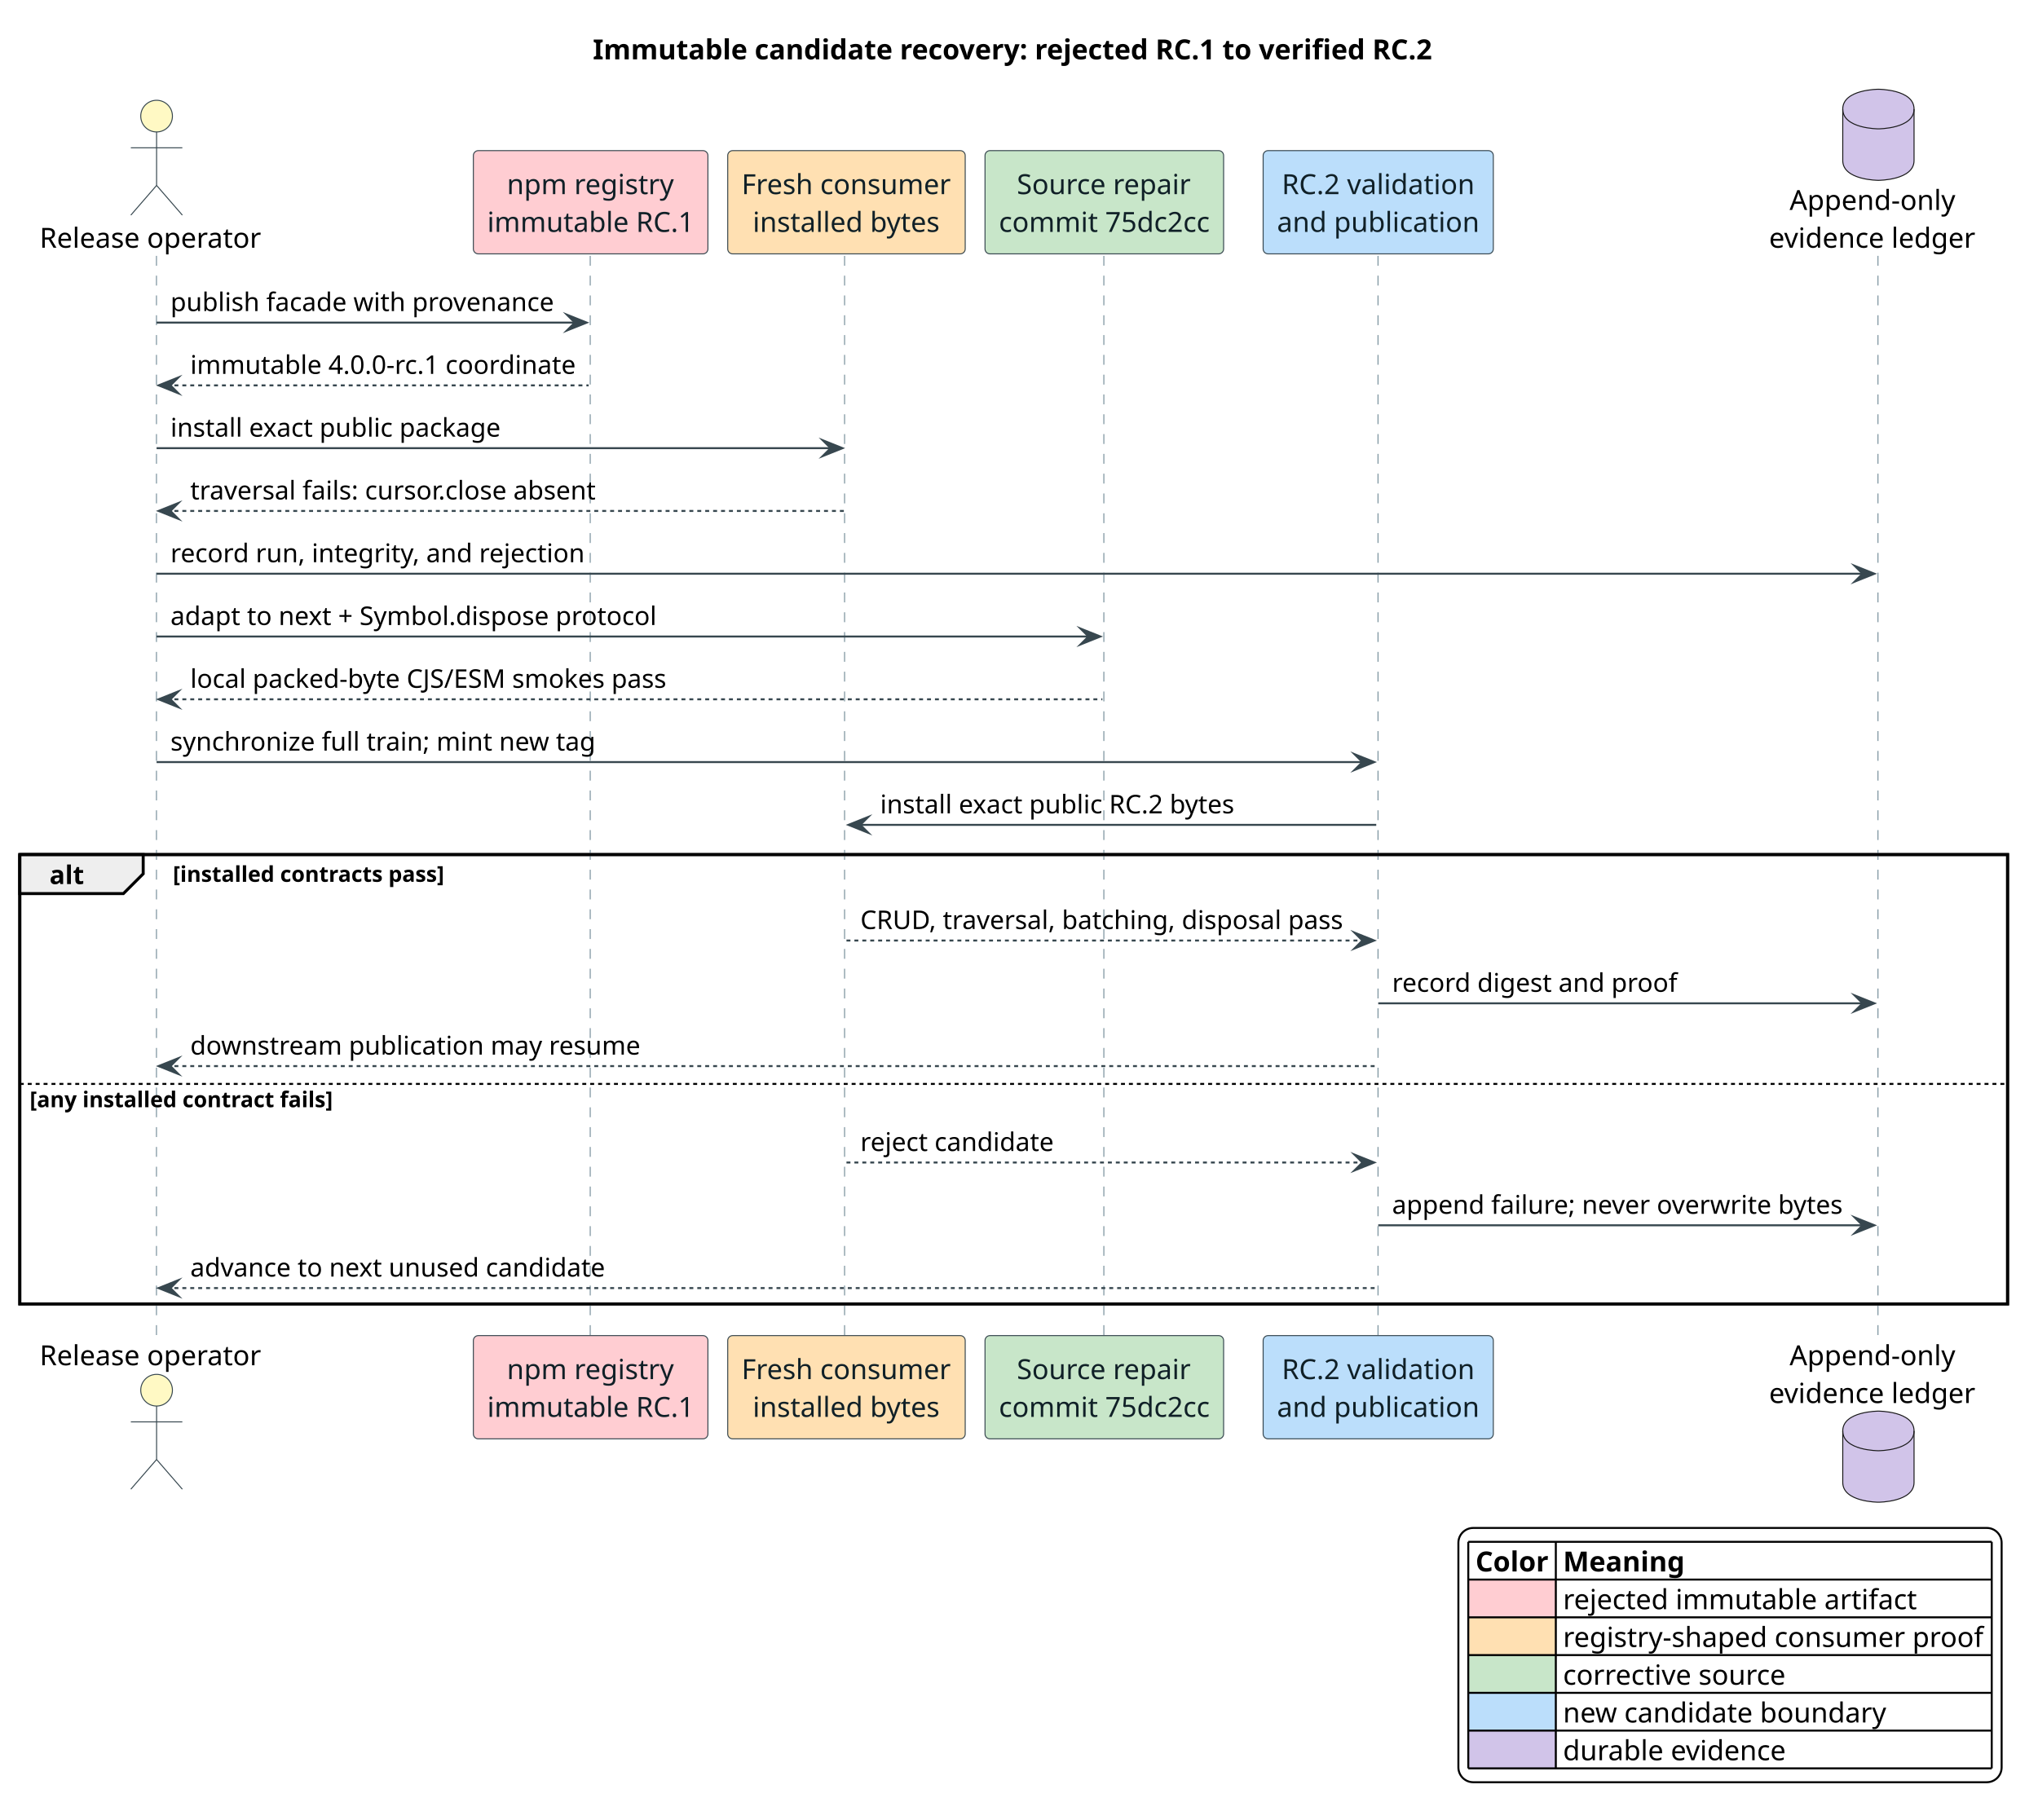
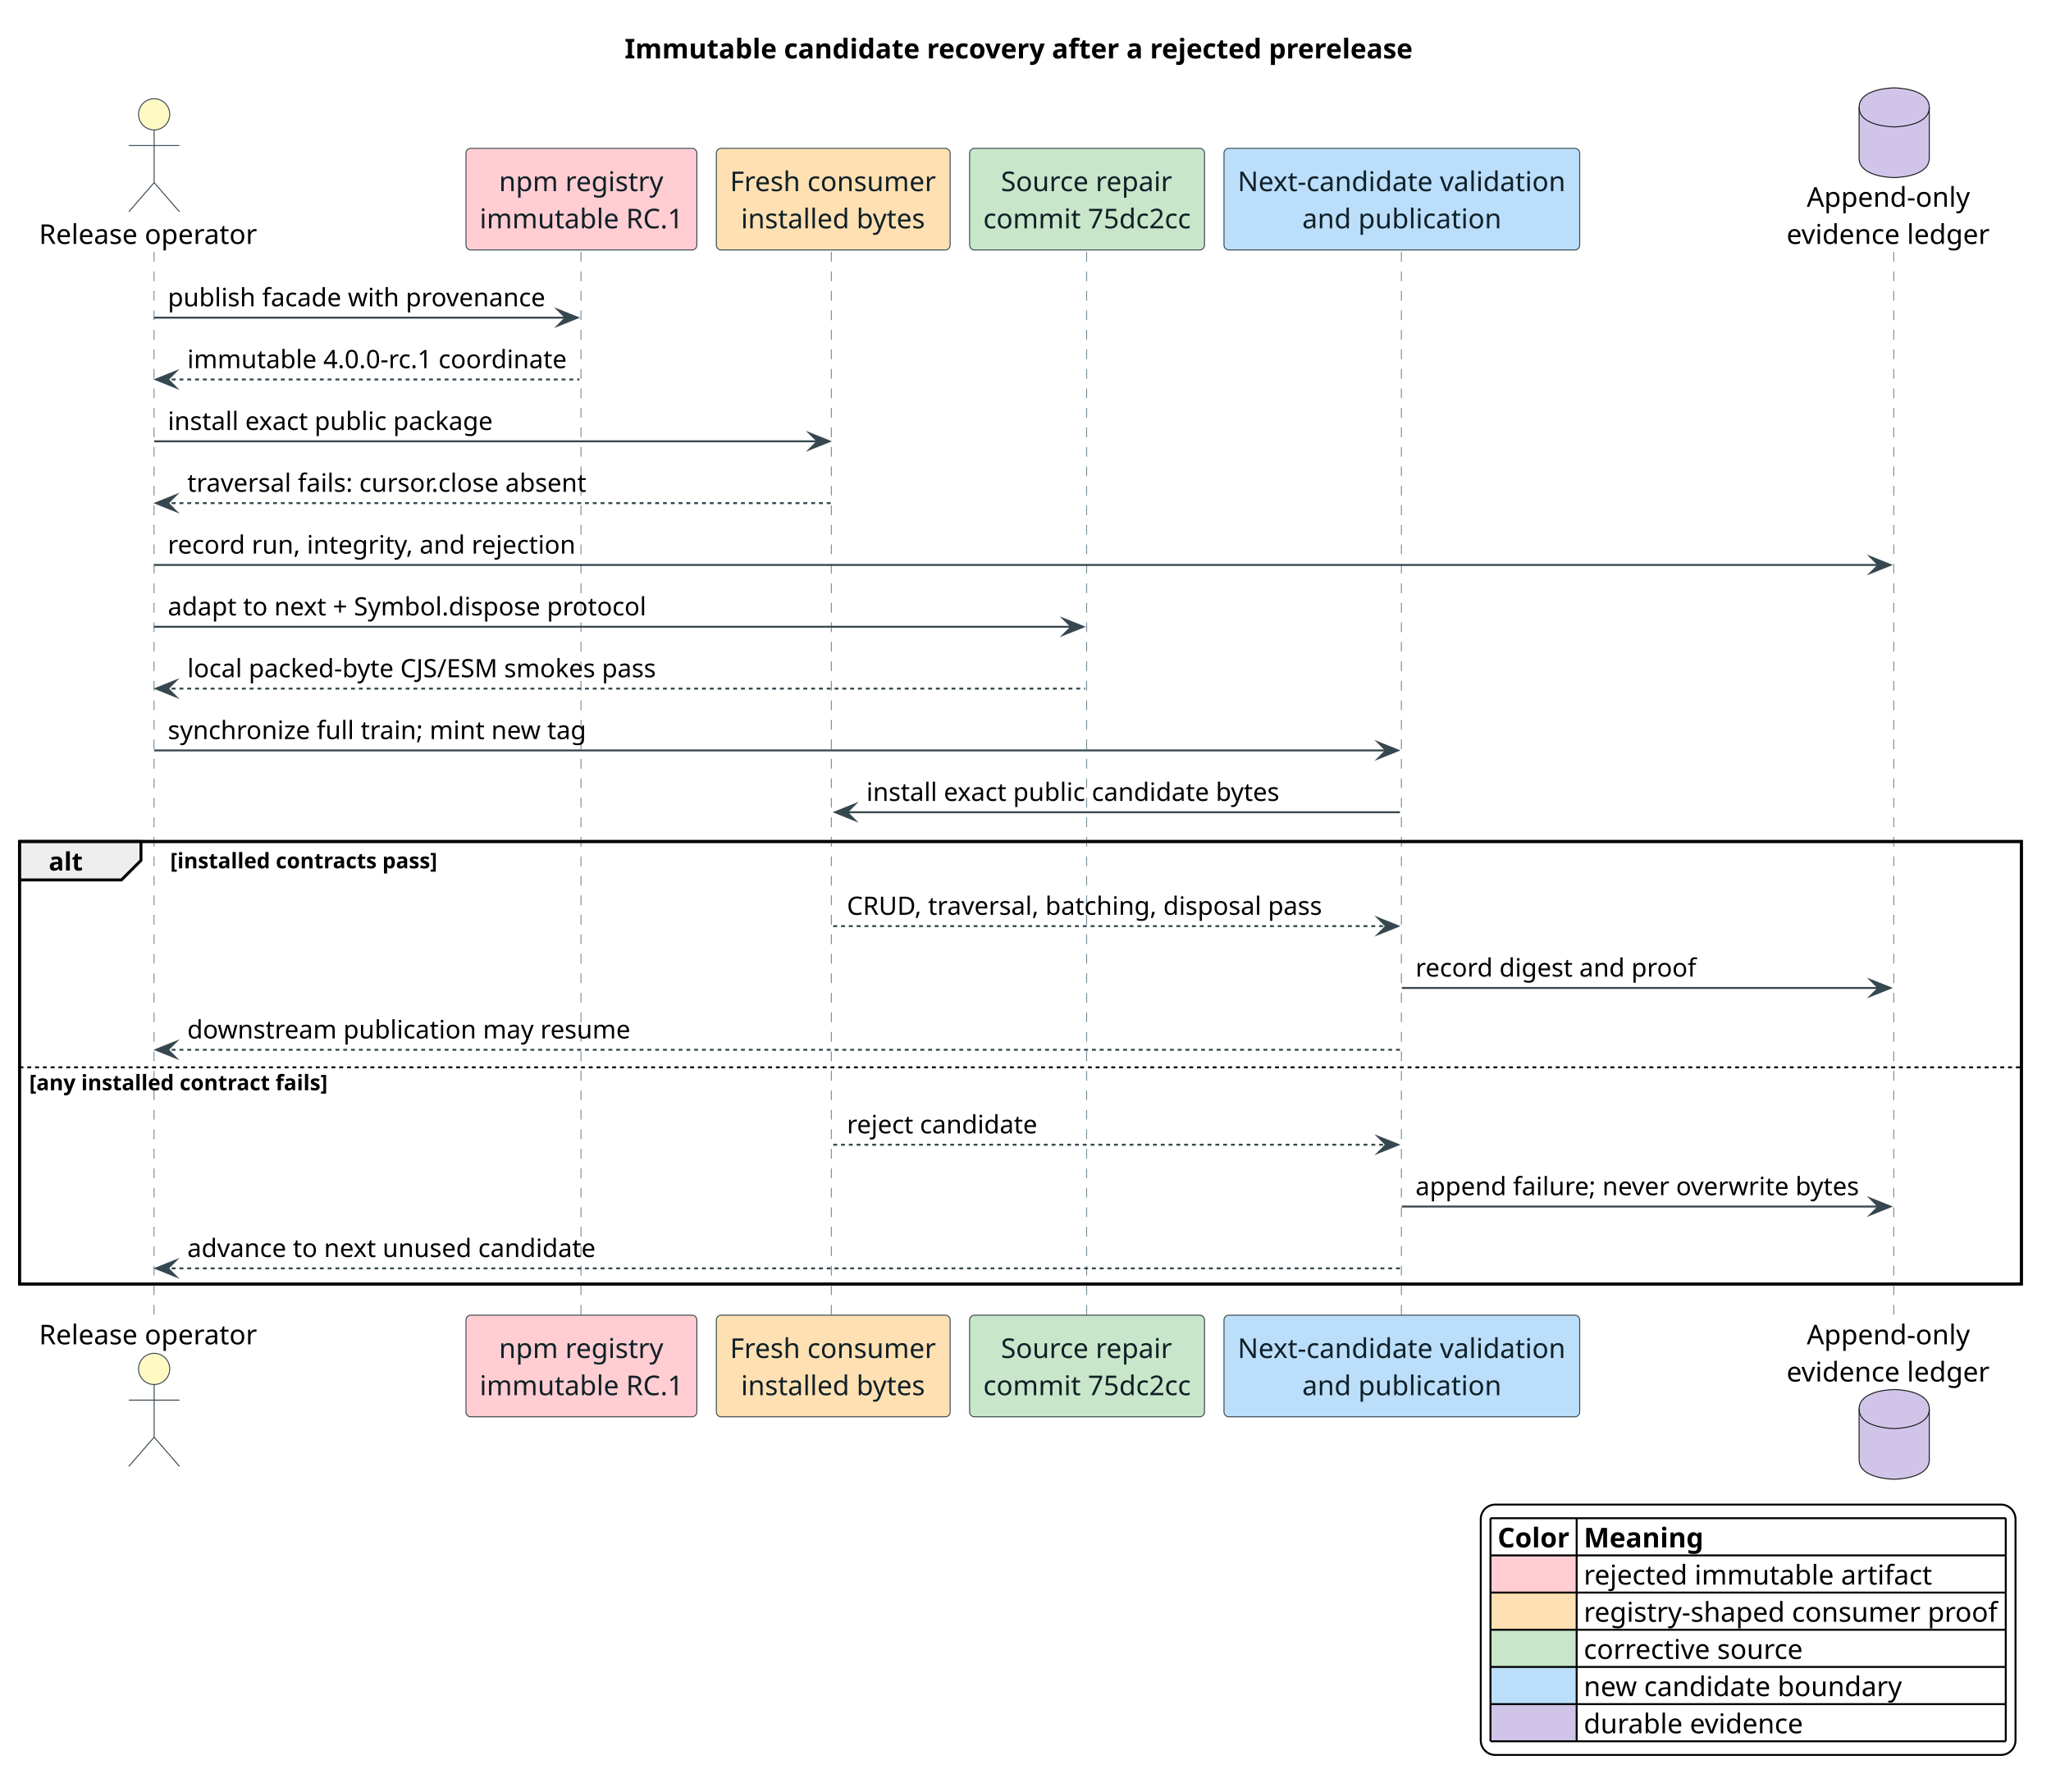
- <svg xmlns="http://www.w3.org/2000/svg" contentStyleType="text/css" data-diagram-type="SEQUENCE" height="919px" preserveAspectRatio="none" style="width:1029px;height:919px;background:#FFFFFF;" version="1.1" viewBox="0 0 1029 919" width="1029px" zoomAndPan="magnify">
+ <svg xmlns="http://www.w3.org/2000/svg" contentStyleType="text/css" data-diagram-type="SEQUENCE" height="919px" preserveAspectRatio="none" style="width:1052px;height:919px;background:#FFFFFF;" version="1.1" viewBox="0 0 1052 919" width="1052px" zoomAndPan="magnify">
  <defs />
  <g>
    <g class="title" data-source-line="13">
-       <text fill="#000000" font-family="sans-serif" font-size="14" font-weight="700" lengthAdjust="spacing" textLength="424.016" x="299.311" y="29.966">Immutable candidate recovery: rejected RC.1 to verified RC.2</text>
-     </g>
-     <rect fill="none" height="226.924" style="stroke:#000000;stroke-width:1.5;" width="1003.638" x="10" y="431.558" />
+       <text fill="#000000" font-family="sans-serif" font-size="14" font-weight="700" lengthAdjust="spacing" textLength="405.046" x="320.374" y="29.966">Immutable candidate recovery after a rejected prerelease</text>
+     </g>
+     <rect fill="none" height="226.924" style="stroke:#000000;stroke-width:1.5;" width="1026.795" x="10" y="431.558" />
    <g class="participant-lifeline" data-entity-uid="part1" data-qualified-name="OP" data-source-line="15" id="part1-lifeline">
      <g>
        <rect fill="#000000" fill-opacity="0" height="546.278" width="8" x="75.063" y="129.204" />
        <line style="stroke:#78909C;stroke-width:0.5;stroke-dasharray:5,5;" x1="79" x2="79" y1="129.204" y2="675.482" />
      </g>
    </g>
    <g class="participant-lifeline" data-entity-uid="part2" data-qualified-name="NPM1" data-source-line="16" id="part2-lifeline">
      <g>
        <rect fill="#000000" fill-opacity="0" height="546.278" width="8" x="294.219" y="129.204" />
        <line style="stroke:#78909C;stroke-width:0.5;stroke-dasharray:5,5;" x1="298.006" x2="298.006" y1="129.204" y2="675.482" />
      </g>
    </g>
    <g class="participant-lifeline" data-entity-uid="part3" data-qualified-name="CONSUMER" data-source-line="17" id="part3-lifeline">
      <g>
        <rect fill="#000000" fill-opacity="0" height="546.278" width="8" x="423.387" y="129.204" />
        <line style="stroke:#78909C;stroke-width:0.5;stroke-dasharray:5,5;" x1="426.432" x2="426.432" y1="129.204" y2="675.482" />
      </g>
    </g>
    <g class="participant-lifeline" data-entity-uid="part4" data-qualified-name="SOURCE" data-source-line="18" id="part4-lifeline">
      <g>
        <rect fill="#000000" fill-opacity="0" height="546.278" width="8" x="553.576" y="129.204" />
        <line style="stroke:#78909C;stroke-width:0.5;stroke-dasharray:5,5;" x1="557.341" x2="557.341" y1="129.204" y2="675.482" />
      </g>
    </g>
-     <g class="participant-lifeline" data-entity-uid="part5" data-qualified-name="RC2" data-source-line="19" id="part5-lifeline">
-       <g>
-         <rect fill="#000000" fill-opacity="0" height="546.278" width="8" x="691.878" y="129.204" />
-         <line style="stroke:#78909C;stroke-width:0.5;stroke-dasharray:5,5;" x1="695.771" x2="695.771" y1="129.204" y2="675.482" />
+     <g class="participant-lifeline" data-entity-uid="part5" data-qualified-name="NEXT" data-source-line="19" id="part5-lifeline">
+       <g>
+         <rect fill="#000000" fill-opacity="0" height="546.278" width="8" x="715.035" y="129.204" />
+         <line style="stroke:#78909C;stroke-width:0.5;stroke-dasharray:5,5;" x1="718.811" x2="718.811" y1="129.204" y2="675.482" />
      </g>
    </g>
    <g class="participant-lifeline" data-entity-uid="part6" data-qualified-name="LEDGER" data-source-line="20" id="part6-lifeline">
      <g>
-         <rect fill="#000000" fill-opacity="0" height="546.278" width="8" x="944.418" y="129.204" />
-         <line style="stroke:#78909C;stroke-width:0.5;stroke-dasharray:5,5;" x1="948.198" x2="948.198" y1="129.204" y2="675.482" />
+         <rect fill="#000000" fill-opacity="0" height="546.278" width="8" x="967.575" y="129.204" />
+         <line style="stroke:#78909C;stroke-width:0.5;stroke-dasharray:5,5;" x1="971.355" x2="971.355" y1="129.204" y2="675.482" />
      </g>
    </g>
    <g class="participant participant-head" data-entity-uid="part1" data-qualified-name="OP" data-source-line="15" id="part1-head">
      <text fill="#000000" font-family="sans-serif" font-size="14" lengthAdjust="spacing" textLength="112.126" x="20" y="125.102">Release operator</text>
      <ellipse cx="79.063" cy="58.636" fill="#FFF9C4" rx="8" ry="8" style="stroke:#37474F;stroke-width:0.5;" />
      <path d="M79.063,66.636 L79.063,93.636 M66.063,74.636 L92.063,74.636 M79.063,93.636 L66.063,108.636 M79.063,93.636 L92.063,108.636" fill="none" style="stroke:#37474F;stroke-width:0.5;" />
    </g>
    <g class="participant participant-tail" data-entity-uid="part1" data-qualified-name="OP" data-source-line="15" id="part1-tail">
      <text fill="#000000" font-family="sans-serif" font-size="14" lengthAdjust="spacing" textLength="112.126" x="20" y="689.448">Release operator</text>
      <ellipse cx="79.063" cy="702.05" fill="#FFF9C4" rx="8" ry="8" style="stroke:#37474F;stroke-width:0.5;" />
      <path d="M79.063,710.05 L79.063,737.05 M66.063,718.05 L92.063,718.05 M79.063,737.05 L66.063,752.05 M79.063,737.05 L92.063,752.05" fill="none" style="stroke:#37474F;stroke-width:0.5;" />
    </g>
    <g class="participant participant-head" data-entity-uid="part2" data-qualified-name="NPM1" data-source-line="16" id="part2-head">
      <rect fill="#FFCDD2" height="52.136" rx="2.5" ry="2.5" style="stroke:#37474F;stroke-width:0.5;" width="118.426" x="239.006" y="76.068" />
      <text fill="#102027" font-family="sans-serif" font-size="14" lengthAdjust="spacing" textLength="84.574" x="255.932" y="98.034">npm registry</text>
      <text fill="#102027" font-family="sans-serif" font-size="14" lengthAdjust="spacing" textLength="104.426" x="246.006" y="117.102">immutable RC.1</text>
    </g>
    <g class="participant participant-tail" data-entity-uid="part2" data-qualified-name="NPM1" data-source-line="16" id="part2-tail">
      <rect fill="#FFCDD2" height="52.136" rx="2.5" ry="2.5" style="stroke:#37474F;stroke-width:0.5;" width="118.426" x="239.006" y="674.482" />
      <text fill="#102027" font-family="sans-serif" font-size="14" lengthAdjust="spacing" textLength="84.574" x="255.932" y="696.448">npm registry</text>
      <text fill="#102027" font-family="sans-serif" font-size="14" lengthAdjust="spacing" textLength="104.426" x="246.006" y="715.516">immutable RC.1</text>
    </g>
    <g class="participant participant-head" data-entity-uid="part3" data-qualified-name="CONSUMER" data-source-line="17" id="part3-head">
      <rect fill="#FFE0B2" height="52.136" rx="2.5" ry="2.5" style="stroke:#37474F;stroke-width:0.5;" width="119.91" x="367.432" y="76.068" />
      <text fill="#102027" font-family="sans-serif" font-size="14" lengthAdjust="spacing" textLength="105.91" x="374.432" y="98.034">Fresh consumer</text>
      <text fill="#102027" font-family="sans-serif" font-size="14" lengthAdjust="spacing" textLength="94.654" x="380.06" y="117.102">installed bytes</text>
    </g>
    <g class="participant participant-tail" data-entity-uid="part3" data-qualified-name="CONSUMER" data-source-line="17" id="part3-tail">
      <rect fill="#FFE0B2" height="52.136" rx="2.5" ry="2.5" style="stroke:#37474F;stroke-width:0.5;" width="119.91" x="367.432" y="674.482" />
      <text fill="#102027" font-family="sans-serif" font-size="14" lengthAdjust="spacing" textLength="105.91" x="374.432" y="696.448">Fresh consumer</text>
      <text fill="#102027" font-family="sans-serif" font-size="14" lengthAdjust="spacing" textLength="94.654" x="380.06" y="715.516">installed bytes</text>
    </g>
    <g class="participant participant-head" data-entity-uid="part4" data-qualified-name="SOURCE" data-source-line="18" id="part4-head">
      <rect fill="#C8E6C9" height="52.136" rx="2.5" ry="2.5" style="stroke:#37474F;stroke-width:0.5;" width="120.47" x="497.341" y="76.068" />
      <text fill="#102027" font-family="sans-serif" font-size="14" lengthAdjust="spacing" textLength="88.382" x="513.385" y="98.034">Source repair</text>
      <text fill="#102027" font-family="sans-serif" font-size="14" lengthAdjust="spacing" textLength="106.47" x="504.341" y="117.102">commit 75dc2cc</text>
    </g>
    <g class="participant participant-tail" data-entity-uid="part4" data-qualified-name="SOURCE" data-source-line="18" id="part4-tail">
      <rect fill="#C8E6C9" height="52.136" rx="2.5" ry="2.5" style="stroke:#37474F;stroke-width:0.5;" width="120.47" x="497.341" y="674.482" />
      <text fill="#102027" font-family="sans-serif" font-size="14" lengthAdjust="spacing" textLength="88.382" x="513.385" y="696.448">Source repair</text>
      <text fill="#102027" font-family="sans-serif" font-size="14" lengthAdjust="spacing" textLength="106.47" x="504.341" y="715.516">commit 75dc2cc</text>
    </g>
-     <g class="participant participant-head" data-entity-uid="part5" data-qualified-name="RC2" data-source-line="19" id="part5-head">
-       <rect fill="#BBDEFB" height="52.136" rx="2.5" ry="2.5" style="stroke:#37474F;stroke-width:0.5;" width="116.214" x="637.771" y="76.068" />
-       <text fill="#102027" font-family="sans-serif" font-size="14" lengthAdjust="spacing" textLength="97.398" x="647.179" y="98.034">RC.2 validation</text>
-       <text fill="#102027" font-family="sans-serif" font-size="14" lengthAdjust="spacing" textLength="102.214" x="644.771" y="117.102">and publication</text>
-     </g>
-     <g class="participant participant-tail" data-entity-uid="part5" data-qualified-name="RC2" data-source-line="19" id="part5-tail">
-       <rect fill="#BBDEFB" height="52.136" rx="2.5" ry="2.5" style="stroke:#37474F;stroke-width:0.5;" width="116.214" x="637.771" y="674.482" />
-       <text fill="#102027" font-family="sans-serif" font-size="14" lengthAdjust="spacing" textLength="97.398" x="647.179" y="696.448">RC.2 validation</text>
-       <text fill="#102027" font-family="sans-serif" font-size="14" lengthAdjust="spacing" textLength="102.214" x="644.771" y="715.516">and publication</text>
+     <g class="participant participant-head" data-entity-uid="part5" data-qualified-name="NEXT" data-source-line="19" id="part5-head">
+       <rect fill="#BBDEFB" height="52.136" rx="2.5" ry="2.5" style="stroke:#37474F;stroke-width:0.5;" width="182.447" x="627.811" y="76.068" />
+       <text fill="#102027" font-family="sans-serif" font-size="14" lengthAdjust="spacing" textLength="168.447" x="634.811" y="98.034">Next-candidate validation</text>
+       <text fill="#102027" font-family="sans-serif" font-size="14" lengthAdjust="spacing" textLength="102.214" x="667.928" y="117.102">and publication</text>
+     </g>
+     <g class="participant participant-tail" data-entity-uid="part5" data-qualified-name="NEXT" data-source-line="19" id="part5-tail">
+       <rect fill="#BBDEFB" height="52.136" rx="2.5" ry="2.5" style="stroke:#37474F;stroke-width:0.5;" width="182.447" x="627.811" y="674.482" />
+       <text fill="#102027" font-family="sans-serif" font-size="14" lengthAdjust="spacing" textLength="168.447" x="634.811" y="696.448">Next-candidate validation</text>
+       <text fill="#102027" font-family="sans-serif" font-size="14" lengthAdjust="spacing" textLength="102.214" x="667.928" y="715.516">and publication</text>
    </g>
    <g class="participant participant-head" data-entity-uid="part6" data-qualified-name="LEDGER" data-source-line="20" id="part6-head">
-       <text fill="#000000" font-family="sans-serif" font-size="14" lengthAdjust="spacing" textLength="83.706" x="903.565" y="106.034">Append-only</text>
-       <text fill="#000000" font-family="sans-serif" font-size="14" lengthAdjust="spacing" textLength="104.44" x="893.198" y="125.102">evidence ledger</text>
-       <path d="M930.418,55.068 C930.418,45.068 948.418,45.068 948.418,45.068 C948.418,45.068 966.418,45.068 966.418,55.068 L966.418,81.068 C966.418,91.068 948.418,91.068 948.418,91.068 C948.418,91.068 930.418,91.068 930.418,81.068 L930.418,55.068" fill="#D1C4E9" style="stroke:#181818;stroke-width:0.5;" />
-       <path d="M930.418,55.068 C930.418,65.068 948.418,65.068 948.418,65.068 C948.418,65.068 966.418,65.068 966.418,55.068" fill="none" style="stroke:#181818;stroke-width:0.5;" />
+       <text fill="#000000" font-family="sans-serif" font-size="14" lengthAdjust="spacing" textLength="83.706" x="926.722" y="106.034">Append-only</text>
+       <text fill="#000000" font-family="sans-serif" font-size="14" lengthAdjust="spacing" textLength="104.44" x="916.355" y="125.102">evidence ledger</text>
+       <path d="M953.575,55.068 C953.575,45.068 971.575,45.068 971.575,45.068 C971.575,45.068 989.575,45.068 989.575,55.068 L989.575,81.068 C989.575,91.068 971.575,91.068 971.575,91.068 C971.575,91.068 953.575,91.068 953.575,81.068 L953.575,55.068" fill="#D1C4E9" style="stroke:#181818;stroke-width:0.5;" />
+       <path d="M953.575,55.068 C953.575,65.068 971.575,65.068 971.575,65.068 C971.575,65.068 989.575,65.068 989.575,55.068" fill="none" style="stroke:#181818;stroke-width:0.5;" />
    </g>
    <g class="participant participant-tail" data-entity-uid="part6" data-qualified-name="LEDGER" data-source-line="20" id="part6-tail">
-       <text fill="#000000" font-family="sans-serif" font-size="14" lengthAdjust="spacing" textLength="83.706" x="903.565" y="689.448">Append-only</text>
-       <text fill="#000000" font-family="sans-serif" font-size="14" lengthAdjust="spacing" textLength="104.44" x="893.198" y="708.516">evidence ledger</text>
-       <path d="M930.418,722.618 C930.418,712.618 948.418,712.618 948.418,712.618 C948.418,712.618 966.418,712.618 966.418,722.618 L966.418,748.618 C966.418,758.618 948.418,758.618 948.418,758.618 C948.418,758.618 930.418,758.618 930.418,748.618 L930.418,722.618" fill="#D1C4E9" style="stroke:#181818;stroke-width:0.5;" />
-       <path d="M930.418,722.618 C930.418,732.618 948.418,732.618 948.418,732.618 C948.418,732.618 966.418,732.618 966.418,722.618" fill="none" style="stroke:#181818;stroke-width:0.5;" />
+       <text fill="#000000" font-family="sans-serif" font-size="14" lengthAdjust="spacing" textLength="83.706" x="926.722" y="689.448">Append-only</text>
+       <text fill="#000000" font-family="sans-serif" font-size="14" lengthAdjust="spacing" textLength="104.44" x="916.355" y="708.516">evidence ledger</text>
+       <path d="M953.575,722.618 C953.575,712.618 971.575,712.618 971.575,712.618 C971.575,712.618 989.575,712.618 989.575,722.618 L989.575,748.618 C989.575,758.618 971.575,758.618 971.575,758.618 C971.575,758.618 953.575,758.618 953.575,748.618 L953.575,722.618" fill="#D1C4E9" style="stroke:#181818;stroke-width:0.5;" />
+       <path d="M953.575,722.618 C953.575,732.618 971.575,732.618 971.575,732.618 C971.575,732.618 989.575,732.618 989.575,722.618" fill="none" style="stroke:#181818;stroke-width:0.5;" />
    </g>
    <g class="message" data-entity-1="part1" data-entity-2="part2" data-source-line="22" id="msg1">
      <polygon fill="#37474F" points="286.219,158.91,296.219,162.91,286.219,166.91,290.219,162.91" style="stroke:#37474F;stroke-width:1;stroke-linejoin:miter;stroke-miterlimit:10;" />
      <line style="stroke:#37474F;stroke-width:1;" x1="79.063" x2="292.219" y1="162.91" y2="162.91" />
      <text fill="#000000" font-family="sans-serif" font-size="13" lengthAdjust="spacing" textLength="194.155" x="86.063" y="157.101">publish facade with provenance</text>
    </g>
    <g class="message" data-entity-1="part2" data-entity-2="part1" data-source-line="23" id="msg2">
      <polygon fill="#37474F" points="90.063,190.616,80.063,194.616,90.063,198.616,86.063,194.616" style="stroke:#37474F;stroke-width:1;stroke-linejoin:miter;stroke-miterlimit:10;" />
      <line style="stroke:#37474F;stroke-width:1;stroke-dasharray:2,2;" x1="84.063" x2="297.219" y1="194.616" y2="194.616" />
      <text fill="#000000" font-family="sans-serif" font-size="13" lengthAdjust="spacing" textLength="195.156" x="96.063" y="188.807">immutable 4.0.0-rc.1 coordinate</text>
    </g>
    <g class="message" data-entity-1="part1" data-entity-2="part3" data-source-line="24" id="msg3">
      <polygon fill="#37474F" points="415.387,222.322,425.387,226.322,415.387,230.322,419.387,226.322" style="stroke:#37474F;stroke-width:1;stroke-linejoin:miter;stroke-miterlimit:10;" />
      <line style="stroke:#37474F;stroke-width:1;" x1="79.063" x2="421.387" y1="226.322" y2="226.322" />
      <text fill="#000000" font-family="sans-serif" font-size="13" lengthAdjust="spacing" textLength="166.946" x="86.063" y="220.513">install exact public package</text>
    </g>
    <g class="message" data-entity-1="part3" data-entity-2="part1" data-source-line="25" id="msg4">
      <polygon fill="#37474F" points="90.063,254.028,80.063,258.028,90.063,262.028,86.063,258.028" style="stroke:#37474F;stroke-width:1;stroke-linejoin:miter;stroke-miterlimit:10;" />
      <line style="stroke:#37474F;stroke-width:1;stroke-dasharray:2,2;" x1="84.063" x2="426.387" y1="258.028" y2="258.028" />
      <text fill="#000000" font-family="sans-serif" font-size="13" lengthAdjust="spacing" textLength="207.038" x="96.063" y="252.219">traversal fails: cursor.close absent</text>
    </g>
    <g class="message" data-entity-1="part1" data-entity-2="part6" data-source-line="26" id="msg5">
-       <polygon fill="#37474F" points="936.418,285.734,946.418,289.734,936.418,293.734,940.418,289.734" style="stroke:#37474F;stroke-width:1;stroke-linejoin:miter;stroke-miterlimit:10;" />
-       <line style="stroke:#37474F;stroke-width:1;" x1="79.063" x2="942.418" y1="289.734" y2="289.734" />
+       <polygon fill="#37474F" points="959.575,285.734,969.575,289.734,959.575,293.734,963.575,289.734" style="stroke:#37474F;stroke-width:1;stroke-linejoin:miter;stroke-miterlimit:10;" />
+       <line style="stroke:#37474F;stroke-width:1;" x1="79.063" x2="965.575" y1="289.734" y2="289.734" />
      <text fill="#000000" font-family="sans-serif" font-size="13" lengthAdjust="spacing" textLength="210.444" x="86.063" y="283.925">record run, integrity, and rejection</text>
    </g>
    <g class="message" data-entity-1="part1" data-entity-2="part4" data-source-line="27" id="msg6">
      <polygon fill="#37474F" points="545.576,317.44,555.576,321.44,545.576,325.44,549.576,321.44" style="stroke:#37474F;stroke-width:1;stroke-linejoin:miter;stroke-miterlimit:10;" />
      <line style="stroke:#37474F;stroke-width:1;" x1="79.063" x2="551.576" y1="321.44" y2="321.44" />
      <text fill="#000000" font-family="sans-serif" font-size="13" lengthAdjust="spacing" textLength="245.96" x="86.063" y="315.631">adapt to next + Symbol.dispose protocol</text>
    </g>
    <g class="message" data-entity-1="part4" data-entity-2="part1" data-source-line="28" id="msg7">
      <polygon fill="#37474F" points="90.063,349.146,80.063,353.146,90.063,357.146,86.063,353.146" style="stroke:#37474F;stroke-width:1;stroke-linejoin:miter;stroke-miterlimit:10;" />
      <line style="stroke:#37474F;stroke-width:1;stroke-dasharray:2,2;" x1="84.063" x2="556.576" y1="353.146" y2="353.146" />
      <text fill="#000000" font-family="sans-serif" font-size="13" lengthAdjust="spacing" textLength="240.643" x="96.063" y="347.337">local packed-byte CJS/ESM smokes pass</text>
    </g>
    <g class="message" data-entity-1="part1" data-entity-2="part5" data-source-line="29" id="msg8">
-       <polygon fill="#37474F" points="683.878,380.852,693.878,384.852,683.878,388.852,687.878,384.852" style="stroke:#37474F;stroke-width:1;stroke-linejoin:miter;stroke-miterlimit:10;" />
-       <line style="stroke:#37474F;stroke-width:1;" x1="79.063" x2="689.878" y1="384.852" y2="384.852" />
+       <polygon fill="#37474F" points="707.035,380.852,717.035,384.852,707.035,388.852,711.035,384.852" style="stroke:#37474F;stroke-width:1;stroke-linejoin:miter;stroke-miterlimit:10;" />
+       <line style="stroke:#37474F;stroke-width:1;" x1="79.063" x2="713.035" y1="384.852" y2="384.852" />
      <text fill="#000000" font-family="sans-serif" font-size="13" lengthAdjust="spacing" textLength="215.371" x="86.063" y="379.043">synchronize full train; mint new tag</text>
    </g>
    <g class="message" data-entity-1="part5" data-entity-2="part3" data-source-line="30" id="msg9">
      <polygon fill="#37474F" points="438.387,412.558,428.387,416.558,438.387,420.558,434.387,416.558" style="stroke:#37474F;stroke-width:1;stroke-linejoin:miter;stroke-miterlimit:10;" />
-       <line style="stroke:#37474F;stroke-width:1;" x1="432.387" x2="694.878" y1="416.558" y2="416.558" />
-       <text fill="#000000" font-family="sans-serif" font-size="13" lengthAdjust="spacing" textLength="179.335" x="444.387" y="410.749">install exact public RC.2 bytes</text>
+       <line style="stroke:#37474F;stroke-width:1;" x1="432.387" x2="718.035" y1="416.558" y2="416.558" />
+       <text fill="#000000" font-family="sans-serif" font-size="13" lengthAdjust="spacing" textLength="212.342" x="444.387" y="410.749">install exact public candidate bytes</text>
    </g>
    <path d="M10,431.558 L72.303,431.558 L72.303,441.264 L62.303,451.264 L10,451.264 L10,431.558" fill="#EEEEEE" style="stroke:#000000;stroke-width:1.5;" />
-     <rect fill="none" height="226.924" style="stroke:#000000;stroke-width:1.5;" width="1003.638" x="10" y="431.558" />
+     <rect fill="none" height="226.924" style="stroke:#000000;stroke-width:1.5;" width="1026.795" x="10" y="431.558" />
    <text fill="#000000" font-family="sans-serif" font-size="13" font-weight="700" lengthAdjust="spacing" textLength="17.303" x="25" y="446.455">alt</text>
    <text fill="#000000" font-family="sans-serif" font-size="11" font-weight="700" lengthAdjust="spacing" textLength="136.938" x="87.303" y="445.317">[installed contracts pass]</text>
    <g class="message" data-entity-1="part3" data-entity-2="part5" data-source-line="32" id="msg10">
-       <polygon fill="#37474F" points="683.878,470.97,693.878,474.97,683.878,478.97,687.878,474.97" style="stroke:#37474F;stroke-width:1;stroke-linejoin:miter;stroke-miterlimit:10;" />
-       <line style="stroke:#37474F;stroke-width:1;stroke-dasharray:2,2;" x1="427.387" x2="689.878" y1="474.97" y2="474.97" />
+       <polygon fill="#37474F" points="707.035,470.97,717.035,474.97,707.035,478.97,711.035,474.97" style="stroke:#37474F;stroke-width:1;stroke-linejoin:miter;stroke-miterlimit:10;" />
+       <line style="stroke:#37474F;stroke-width:1;stroke-dasharray:2,2;" x1="427.387" x2="713.035" y1="474.97" y2="474.97" />
      <text fill="#000000" font-family="sans-serif" font-size="13" lengthAdjust="spacing" textLength="244.491" x="434.387" y="469.161">CRUD, traversal, batching, disposal pass</text>
    </g>
    <g class="message" data-entity-1="part5" data-entity-2="part6" data-source-line="33" id="msg11">
-       <polygon fill="#37474F" points="936.418,502.676,946.418,506.676,936.418,510.676,940.418,506.676" style="stroke:#37474F;stroke-width:1;stroke-linejoin:miter;stroke-miterlimit:10;" />
-       <line style="stroke:#37474F;stroke-width:1;" x1="695.878" x2="942.418" y1="506.676" y2="506.676" />
-       <text fill="#000000" font-family="sans-serif" font-size="13" lengthAdjust="spacing" textLength="144.794" x="702.878" y="500.867">record digest and proof</text>
+       <polygon fill="#37474F" points="959.575,502.676,969.575,506.676,959.575,510.676,963.575,506.676" style="stroke:#37474F;stroke-width:1;stroke-linejoin:miter;stroke-miterlimit:10;" />
+       <line style="stroke:#37474F;stroke-width:1;" x1="719.035" x2="965.575" y1="506.676" y2="506.676" />
+       <text fill="#000000" font-family="sans-serif" font-size="13" lengthAdjust="spacing" textLength="144.794" x="726.035" y="500.867">record digest and proof</text>
    </g>
    <g class="message" data-entity-1="part5" data-entity-2="part1" data-source-line="34" id="msg12">
      <polygon fill="#37474F" points="90.063,534.382,80.063,538.382,90.063,542.382,86.063,538.382" style="stroke:#37474F;stroke-width:1;stroke-linejoin:miter;stroke-miterlimit:10;" />
-       <line style="stroke:#37474F;stroke-width:1;stroke-dasharray:2,2;" x1="84.063" x2="694.878" y1="538.382" y2="538.382" />
+       <line style="stroke:#37474F;stroke-width:1;stroke-dasharray:2,2;" x1="84.063" x2="718.035" y1="538.382" y2="538.382" />
      <text fill="#000000" font-family="sans-serif" font-size="13" lengthAdjust="spacing" textLength="228.059" x="96.063" y="532.573">downstream publication may resume</text>
    </g>
-     <line style="stroke:#000000;stroke-width:1;stroke-dasharray:2,2;" x1="10" x2="1013.638" y1="547.382" y2="547.382" />
+     <line style="stroke:#000000;stroke-width:1;stroke-dasharray:2,2;" x1="10" x2="1036.795" y1="547.382" y2="547.382" />
    <text fill="#000000" font-family="sans-serif" font-size="11" font-weight="700" lengthAdjust="spacing" textLength="152.646" x="15" y="559.141">[any installed contract fails]</text>
    <g class="message" data-entity-1="part3" data-entity-2="part5" data-source-line="36" id="msg13">
-       <polygon fill="#37474F" points="683.878,583.07,693.878,587.07,683.878,591.07,687.878,587.07" style="stroke:#37474F;stroke-width:1;stroke-linejoin:miter;stroke-miterlimit:10;" />
-       <line style="stroke:#37474F;stroke-width:1;stroke-dasharray:2,2;" x1="427.387" x2="689.878" y1="587.07" y2="587.07" />
+       <polygon fill="#37474F" points="707.035,583.07,717.035,587.07,707.035,591.07,711.035,587.07" style="stroke:#37474F;stroke-width:1;stroke-linejoin:miter;stroke-miterlimit:10;" />
+       <line style="stroke:#37474F;stroke-width:1;stroke-dasharray:2,2;" x1="427.387" x2="713.035" y1="587.07" y2="587.07" />
      <text fill="#000000" font-family="sans-serif" font-size="13" lengthAdjust="spacing" textLength="97.929" x="434.387" y="581.261">reject candidate</text>
    </g>
    <g class="message" data-entity-1="part5" data-entity-2="part6" data-source-line="37" id="msg14">
-       <polygon fill="#37474F" points="936.418,614.776,946.418,618.776,936.418,622.776,940.418,618.776" style="stroke:#37474F;stroke-width:1;stroke-linejoin:miter;stroke-miterlimit:10;" />
-       <line style="stroke:#37474F;stroke-width:1;" x1="695.878" x2="942.418" y1="618.776" y2="618.776" />
-       <text fill="#000000" font-family="sans-serif" font-size="13" lengthAdjust="spacing" textLength="228.54" x="702.878" y="612.967">append failure; never overwrite bytes</text>
+       <polygon fill="#37474F" points="959.575,614.776,969.575,618.776,959.575,622.776,963.575,618.776" style="stroke:#37474F;stroke-width:1;stroke-linejoin:miter;stroke-miterlimit:10;" />
+       <line style="stroke:#37474F;stroke-width:1;" x1="719.035" x2="965.575" y1="618.776" y2="618.776" />
+       <text fill="#000000" font-family="sans-serif" font-size="13" lengthAdjust="spacing" textLength="228.54" x="726.035" y="612.967">append failure; never overwrite bytes</text>
    </g>
    <g class="message" data-entity-1="part5" data-entity-2="part1" data-source-line="38" id="msg15">
      <polygon fill="#37474F" points="90.063,646.482,80.063,650.482,90.063,654.482,86.063,650.482" style="stroke:#37474F;stroke-width:1;stroke-linejoin:miter;stroke-miterlimit:10;" />
-       <line style="stroke:#37474F;stroke-width:1;stroke-dasharray:2,2;" x1="84.063" x2="694.878" y1="650.482" y2="650.482" />
+       <line style="stroke:#37474F;stroke-width:1;stroke-dasharray:2,2;" x1="84.063" x2="718.035" y1="650.482" y2="650.482" />
      <text fill="#000000" font-family="sans-serif" font-size="13" lengthAdjust="spacing" textLength="209.69" x="96.063" y="644.673">advance to next unused candidate</text>
    </g>
    <g class="legend" data-source-line="41">
-       <rect fill="none" height="128.407" rx="7.5" ry="7.5" style="stroke:#000000;stroke-width:1;" width="274.291" x="736.347" y="771.618" />
-       <text fill="#000000" font-family="sans-serif" font-size="14" font-weight="700" lengthAdjust="spacing" textLength="36.918" x="744.987" y="793.584">Color</text>
-       <text fill="#000000" font-family="sans-serif" font-size="14" font-weight="700" lengthAdjust="spacing" textLength="61.18" x="789.185" y="793.584">Meaning</text>
-       <rect fill="#FFCDD2" height="19.068" style="stroke:none;stroke-width:1;" width="44.198" x="741.347" y="797.686" />
-       <text fill="#000000" font-family="sans-serif" font-size="14" lengthAdjust="spacing" textLength="3.64" x="741.347" y="812.652"> </text>
-       <text fill="#000000" font-family="sans-serif" font-size="14" lengthAdjust="spacing" textLength="178.961" x="789.185" y="812.652">rejected immutable artifact</text>
-       <rect fill="#FFE0B2" height="19.068" style="stroke:none;stroke-width:1;" width="44.198" x="741.347" y="816.754" />
-       <text fill="#000000" font-family="sans-serif" font-size="14" lengthAdjust="spacing" textLength="3.64" x="741.347" y="831.72"> </text>
-       <text fill="#000000" font-family="sans-serif" font-size="14" lengthAdjust="spacing" textLength="212.813" x="789.185" y="831.72">registry-shaped consumer proof</text>
-       <rect fill="#C8E6C9" height="19.068" style="stroke:none;stroke-width:1;" width="44.198" x="741.347" y="835.822" />
-       <text fill="#000000" font-family="sans-serif" font-size="14" lengthAdjust="spacing" textLength="3.64" x="741.347" y="850.787"> </text>
-       <text fill="#000000" font-family="sans-serif" font-size="14" lengthAdjust="spacing" textLength="112.91" x="789.185" y="850.787">corrective source</text>
-       <rect fill="#BBDEFB" height="19.068" style="stroke:none;stroke-width:1;" width="44.198" x="741.347" y="854.889" />
-       <text fill="#000000" font-family="sans-serif" font-size="14" lengthAdjust="spacing" textLength="3.64" x="741.347" y="869.855"> </text>
-       <text fill="#000000" font-family="sans-serif" font-size="14" lengthAdjust="spacing" textLength="163.463" x="789.185" y="869.855">new candidate boundary</text>
-       <rect fill="#D1C4E9" height="19.068" style="stroke:none;stroke-width:1;" width="44.198" x="741.347" y="873.957" />
-       <text fill="#000000" font-family="sans-serif" font-size="14" lengthAdjust="spacing" textLength="3.64" x="741.347" y="888.923"> </text>
-       <text fill="#000000" font-family="sans-serif" font-size="14" lengthAdjust="spacing" textLength="113.049" x="789.185" y="888.923">durable evidence</text>
-       <line style="stroke:#000000;stroke-width:1;" x1="741.347" x2="1005.638" y1="778.618" y2="778.618" />
-       <line style="stroke:#000000;stroke-width:1;" x1="741.347" x2="1005.638" y1="797.686" y2="797.686" />
-       <line style="stroke:#000000;stroke-width:1;" x1="741.347" x2="1005.638" y1="816.754" y2="816.754" />
-       <line style="stroke:#000000;stroke-width:1;" x1="741.347" x2="1005.638" y1="835.822" y2="835.822" />
-       <line style="stroke:#000000;stroke-width:1;" x1="741.347" x2="1005.638" y1="854.889" y2="854.889" />
-       <line style="stroke:#000000;stroke-width:1;" x1="741.347" x2="1005.638" y1="873.957" y2="873.957" />
-       <line style="stroke:#000000;stroke-width:1;" x1="741.347" x2="1005.638" y1="893.025" y2="893.025" />
-       <line style="stroke:#000000;stroke-width:1;" x1="741.347" x2="741.347" y1="778.618" y2="893.025" />
-       <line style="stroke:#000000;stroke-width:1;" x1="785.545" x2="785.545" y1="778.618" y2="893.025" />
-       <line style="stroke:#000000;stroke-width:1;" x1="1005.638" x2="1005.638" y1="778.618" y2="893.025" />
+       <rect fill="none" height="128.407" rx="7.5" ry="7.5" style="stroke:#000000;stroke-width:1;" width="274.291" x="759.504" y="771.618" />
+       <text fill="#000000" font-family="sans-serif" font-size="14" font-weight="700" lengthAdjust="spacing" textLength="36.918" x="768.144" y="793.584">Color</text>
+       <text fill="#000000" font-family="sans-serif" font-size="14" font-weight="700" lengthAdjust="spacing" textLength="61.18" x="812.341" y="793.584">Meaning</text>
+       <rect fill="#FFCDD2" height="19.068" style="stroke:none;stroke-width:1;" width="44.198" x="764.504" y="797.686" />
+       <text fill="#000000" font-family="sans-serif" font-size="14" lengthAdjust="spacing" textLength="3.64" x="764.504" y="812.652"> </text>
+       <text fill="#000000" font-family="sans-serif" font-size="14" lengthAdjust="spacing" textLength="178.961" x="812.341" y="812.652">rejected immutable artifact</text>
+       <rect fill="#FFE0B2" height="19.068" style="stroke:none;stroke-width:1;" width="44.198" x="764.504" y="816.754" />
+       <text fill="#000000" font-family="sans-serif" font-size="14" lengthAdjust="spacing" textLength="3.64" x="764.504" y="831.72"> </text>
+       <text fill="#000000" font-family="sans-serif" font-size="14" lengthAdjust="spacing" textLength="212.813" x="812.341" y="831.72">registry-shaped consumer proof</text>
+       <rect fill="#C8E6C9" height="19.068" style="stroke:none;stroke-width:1;" width="44.198" x="764.504" y="835.822" />
+       <text fill="#000000" font-family="sans-serif" font-size="14" lengthAdjust="spacing" textLength="3.64" x="764.504" y="850.787"> </text>
+       <text fill="#000000" font-family="sans-serif" font-size="14" lengthAdjust="spacing" textLength="112.91" x="812.341" y="850.787">corrective source</text>
+       <rect fill="#BBDEFB" height="19.068" style="stroke:none;stroke-width:1;" width="44.198" x="764.504" y="854.889" />
+       <text fill="#000000" font-family="sans-serif" font-size="14" lengthAdjust="spacing" textLength="3.64" x="764.504" y="869.855"> </text>
+       <text fill="#000000" font-family="sans-serif" font-size="14" lengthAdjust="spacing" textLength="163.463" x="812.341" y="869.855">new candidate boundary</text>
+       <rect fill="#D1C4E9" height="19.068" style="stroke:none;stroke-width:1;" width="44.198" x="764.504" y="873.957" />
+       <text fill="#000000" font-family="sans-serif" font-size="14" lengthAdjust="spacing" textLength="3.64" x="764.504" y="888.923"> </text>
+       <text fill="#000000" font-family="sans-serif" font-size="14" lengthAdjust="spacing" textLength="113.049" x="812.341" y="888.923">durable evidence</text>
+       <line style="stroke:#000000;stroke-width:1;" x1="764.504" x2="1028.795" y1="778.618" y2="778.618" />
+       <line style="stroke:#000000;stroke-width:1;" x1="764.504" x2="1028.795" y1="797.686" y2="797.686" />
+       <line style="stroke:#000000;stroke-width:1;" x1="764.504" x2="1028.795" y1="816.754" y2="816.754" />
+       <line style="stroke:#000000;stroke-width:1;" x1="764.504" x2="1028.795" y1="835.822" y2="835.822" />
+       <line style="stroke:#000000;stroke-width:1;" x1="764.504" x2="1028.795" y1="854.889" y2="854.889" />
+       <line style="stroke:#000000;stroke-width:1;" x1="764.504" x2="1028.795" y1="873.957" y2="873.957" />
+       <line style="stroke:#000000;stroke-width:1;" x1="764.504" x2="1028.795" y1="893.025" y2="893.025" />
+       <line style="stroke:#000000;stroke-width:1;" x1="764.504" x2="764.504" y1="778.618" y2="893.025" />
+       <line style="stroke:#000000;stroke-width:1;" x1="808.701" x2="808.701" y1="778.618" y2="893.025" />
+       <line style="stroke:#000000;stroke-width:1;" x1="1028.795" x2="1028.795" y1="778.618" y2="893.025" />
    </g>
  </g>
</svg>
